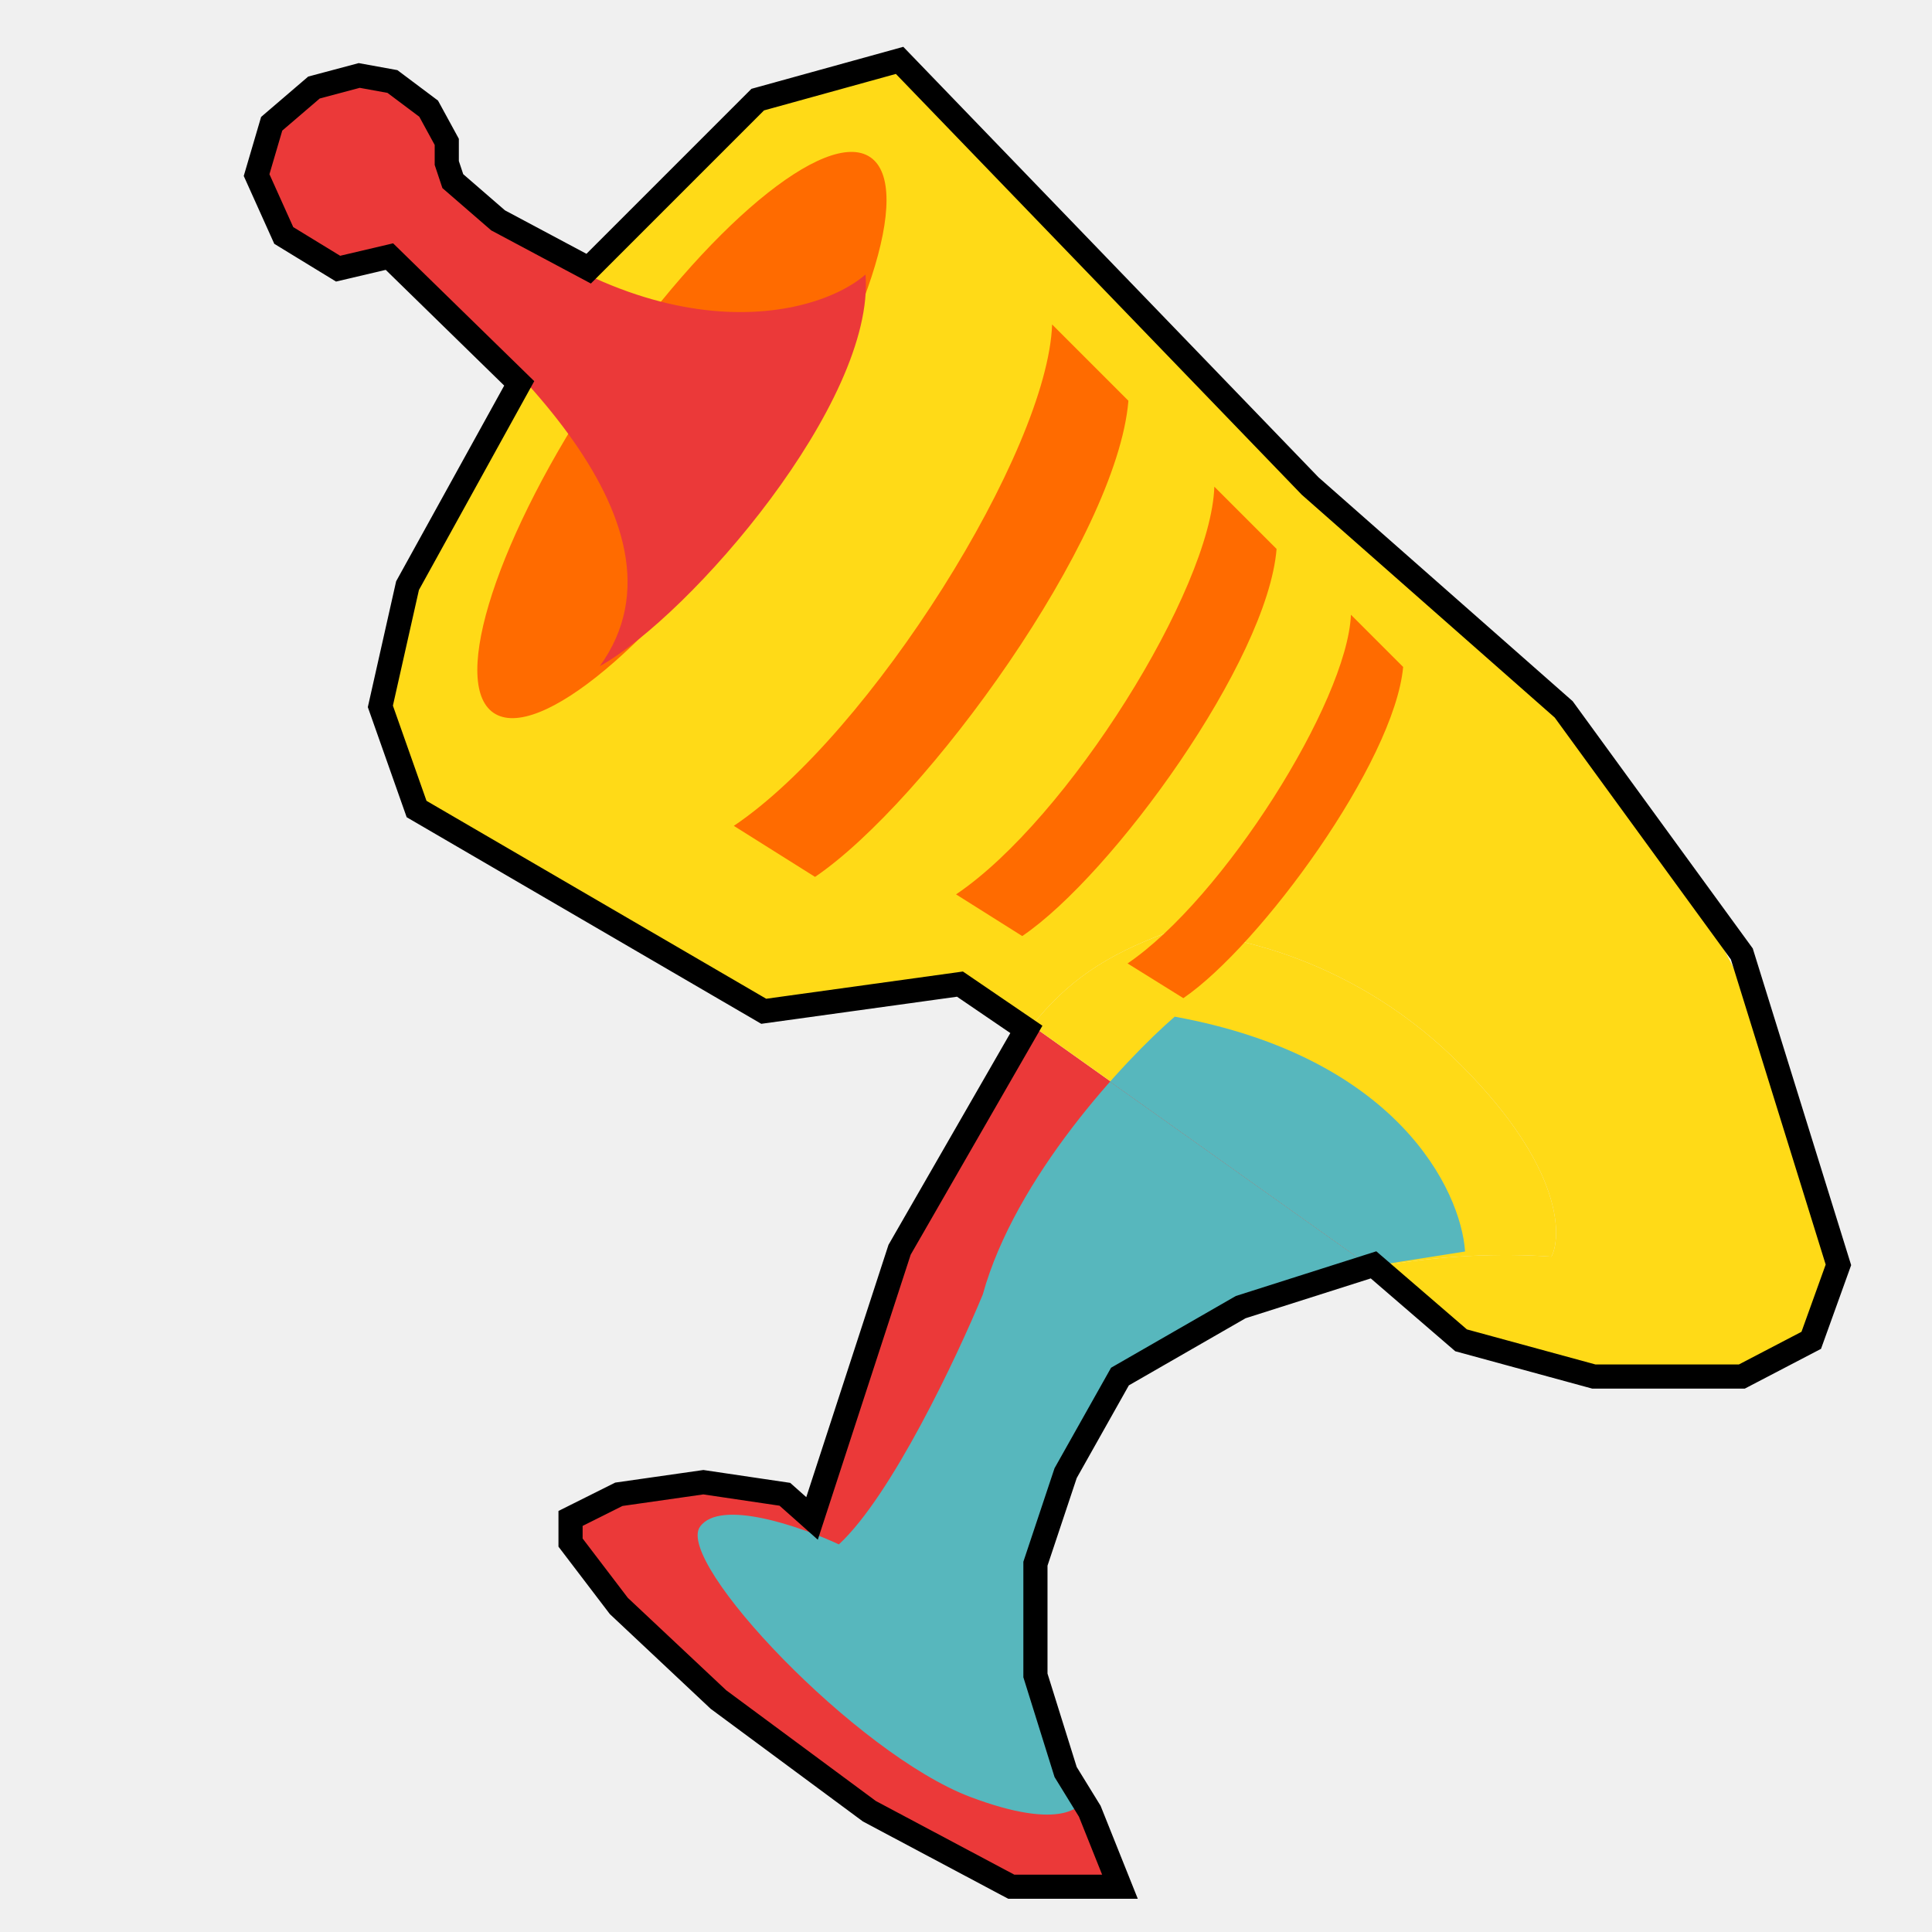
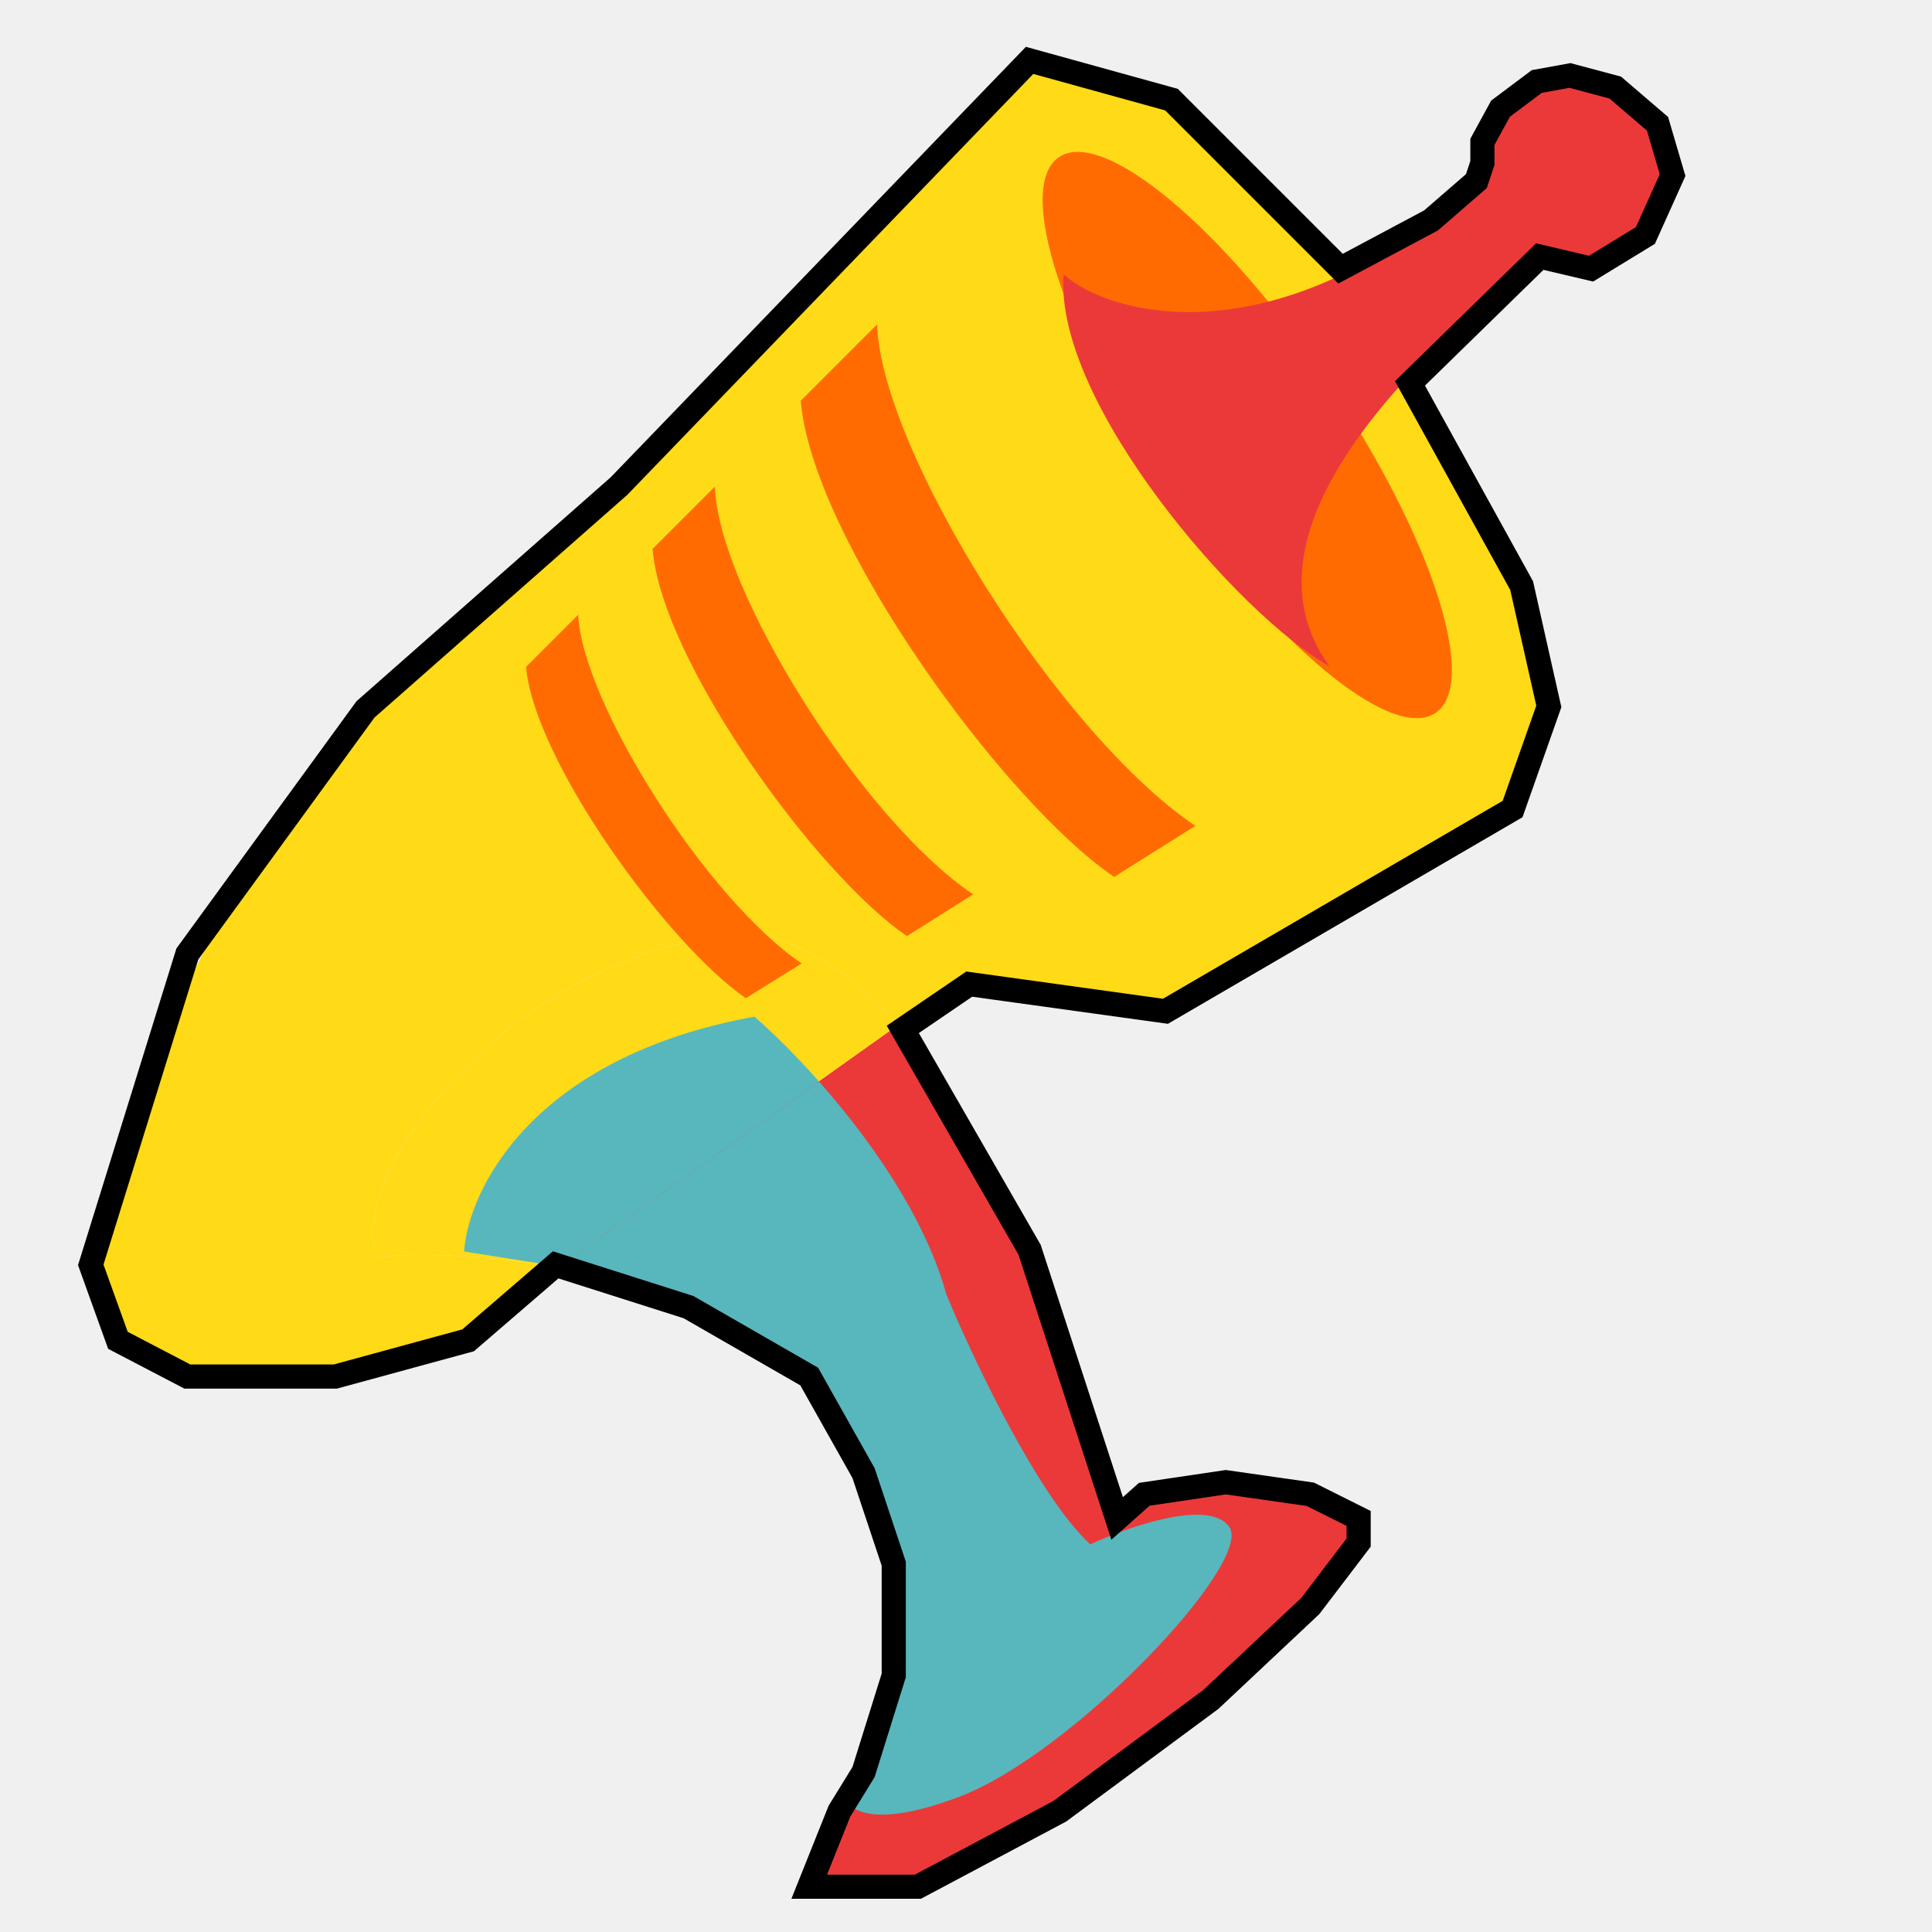
<svg xmlns="http://www.w3.org/2000/svg" width="320" height="320" viewBox="0 0 320 320" fill="none">
-   <path d="M227.314 209.944L170.929 169.867C164.515 177.899 158.588 189.611 148.562 208.394L135.234 251.067C116.467 240.992 101.185 247.386 95.89 251.843C92.263 252.395 92.554 259.707 122.729 284.533C152.905 309.359 175.794 314.194 183.467 313.509L178.833 294.666C169.773 282.262 169.723 268.003 170.83 262.424C174.511 228.834 202.008 214.733 227.314 209.944Z" fill="#EB3939" />
-   <path d="M295.432 178.067C273.167 126.549 250.534 106.422 219.102 81.678C206.184 71.507 186.348 52.675 175.503 38.079L147.835 10.41L131.517 14.152C104.333 28.76 69.963 83.044 65.945 106.553C63.871 118.689 63.034 118.687 68.918 133.765L126.313 166.921L159.791 161.95L170.929 169.867C176.797 162.519 183.072 158.252 193.265 154.468C201.636 154.202 222.821 157.947 240.595 175.052C258.369 192.157 258.918 204.24 256.97 208.144C248.93 207.539 238.33 207.859 227.314 209.944L243.597 221.517C261.29 226.29 324.561 245.471 295.432 178.067Z" fill="#FFDA17" />
-   <path d="M240.595 175.052C222.821 157.947 201.636 154.202 193.265 154.468C183.072 158.252 176.797 162.519 170.929 169.867L227.314 209.944C238.33 207.859 248.93 207.539 256.97 208.144C258.918 204.24 258.369 192.157 240.595 175.052Z" fill="#FFDA17" />
-   <ellipse cx="112.948" cy="72.055" rx="15.969" ry="55.596" transform="rotate(34.1295 112.948 72.0552)" fill="#FF6B00" />
-   <path d="M121.545 136.788C144.243 121.505 173.544 74.678 174.262 53.74L186.9 66.378C185.02 89.152 153.354 132.782 134.997 145.242L121.545 136.788Z" fill="#FF6B00" />
-   <path d="M158.35 148.136C176.803 135.731 200.582 97.656 201.132 80.61L211.442 90.92C209.949 109.459 184.24 144.927 169.315 155.041L158.35 148.136Z" fill="#FF6B00" />
-   <path d="M186.76 159.576C202.55 148.859 223.12 116.298 223.759 101.823L232.406 110.47C230.951 126.222 208.769 156.59 195.998 165.326L186.76 159.576Z" fill="#FF6B00" />
-   <path d="M71.09 26.805C105.463 59.838 134.707 53.007 143.36 45.466C144.989 66.528 114.405 101.951 99.341 110.341C116.778 86.231 80.367 55.069 61.867 40.199L71.09 26.805Z" fill="#EB3939" />
-   <circle cx="59.004" cy="28.284" r="15.5" transform="rotate(45 59.0035 28.2843)" fill="#EB3939" />
-   <mask id="mask0_99_3" style="mask-type:alpha" maskUnits="userSpaceOnUse" x="64" y="10" width="239" height="304">
-     <path d="M227.248 209.968L170.973 170.012C164.552 178.047 158.611 189.758 148.564 208.541L135.181 251.199C116.445 241.162 101.166 247.575 95.869 252.036C92.244 252.593 92.523 259.898 122.635 284.657C152.746 309.415 175.609 314.211 183.276 313.514L178.676 294.694C169.642 282.315 169.615 268.068 170.73 262.491C174.46 228.924 201.955 214.792 227.248 209.968Z" fill="#EB3939" />
-     <path d="M295.359 178.011C273.193 126.571 250.609 106.496 219.243 81.821C206.351 71.68 186.561 52.894 175.748 38.327L148.146 10.725L131.836 14.488C104.651 29.126 70.226 83.419 66.175 106.914C64.084 119.043 63.248 119.043 69.103 134.099L126.399 167.138L159.856 162.119L170.973 170.012C176.847 162.661 183.123 158.388 193.314 154.591C201.678 154.312 222.84 158.021 240.572 175.084C258.305 192.147 258.834 204.22 256.883 208.123C248.85 207.531 238.258 207.868 227.248 209.968L243.5 221.506C261.171 226.247 324.359 245.314 295.359 178.011Z" fill="#FFDA17" />
-     <path d="M240.572 175.084C222.84 158.021 201.678 154.312 193.314 154.591C183.123 158.388 176.847 162.661 170.973 170.012L227.248 209.968C238.258 207.868 248.85 207.531 256.883 208.123C258.834 204.22 258.305 192.147 240.572 175.084Z" fill="#FFDA17" />
-   </mask>
-   <g mask="url(#mask0_99_3)">
-     <path d="M194.568 168.392C231.371 175.084 241.966 197.11 242.663 207.287L226.771 209.796L182.022 242.835L179.93 296.785C179.791 299.434 175.748 303.309 160.693 297.621C141.873 290.512 111.761 258.727 115.943 252.872C119.289 248.188 132.672 252.872 138.945 255.8C147.644 247.77 158.462 224.852 162.784 214.396C168.137 194.991 186.204 175.641 194.568 168.392Z" fill="#57B7BD" />
+   <g clip-path="url(#clip0_99_2)">
+     <path d="M92.218 209.944L148.603 169.867C155.017 177.899 160.945 189.611 170.971 208.394L184.298 251.067C203.066 240.992 218.348 247.386 223.643 251.843C227.269 252.395 226.979 259.707 196.803 284.533C166.628 309.359 143.739 314.194 136.066 313.509L140.699 294.666C149.76 282.262 149.81 268.003 148.702 262.424C145.022 228.834 117.525 214.733 92.218 209.944Z" fill="#EB3939" />
+     <path d="M24.101 178.067C46.365 126.549 68.999 106.422 100.43 81.678C113.349 71.507 133.184 52.675 144.029 38.079L171.698 10.41L188.016 14.152C215.2 28.76 249.569 83.044 253.587 106.553C255.661 118.689 256.498 118.687 250.615 133.765L193.219 166.921L159.742 161.95L148.603 169.867C142.736 162.519 136.461 158.252 126.268 154.468C117.897 154.202 96.712 157.947 78.938 175.052C61.164 192.157 60.615 204.24 62.562 208.144C70.603 207.539 81.203 207.859 92.218 209.944L75.935 221.517C58.242 226.29 -5.029 245.471 24.101 178.067Z" fill="#FFDA17" />
+     <path d="M78.938 175.052C96.712 157.947 117.897 154.202 126.268 154.468C136.461 158.252 142.736 162.519 148.603 169.867L92.218 209.944C81.203 207.859 70.603 207.539 62.562 208.144C60.615 204.24 61.164 192.157 78.938 175.052Z" fill="#FFDA17" />
+     <ellipse rx="15.969" ry="55.596" transform="matrix(-0.827771 0.561066 0.561066 0.827771 206.585 72.0552)" fill="#FF6B00" />
+     <path d="M197.987 136.788C175.29 121.505 145.988 74.678 145.271 53.74L132.633 66.378C134.512 89.152 166.178 132.782 184.536 145.242L197.987 136.788Z" fill="#FF6B00" />
+     <path d="M161.183 148.136C142.729 135.731 118.95 97.656 118.401 80.61L108.091 90.92C109.584 109.459 135.292 144.927 150.218 155.041L161.183 148.136Z" fill="#FF6B00" />
+     <path d="M132.773 159.576C116.983 148.859 96.412 116.298 95.773 101.823L87.126 110.47C88.581 126.222 110.763 156.59 123.535 165.326L132.773 159.576Z" fill="#FF6B00" />
+     <path d="M248.443 26.805C214.07 59.838 184.826 53.007 176.172 45.466C174.543 66.528 205.127 101.951 220.191 110.341C202.755 86.231 239.166 55.069 257.666 40.199L248.443 26.805Z" fill="#EB3939" />
+     <circle r="15.5" transform="matrix(-0.707107 0.707107 0.707107 0.707107 260.529 28.2843)" fill="#EB3939" />
+     <mask id="mask0_99_2" style="mask-type:alpha" maskUnits="userSpaceOnUse" x="16" y="10" width="239" height="304">
+       <path d="M92.284 209.968L148.56 170.012C154.981 178.047 160.921 189.758 170.968 208.541L184.351 251.199C203.087 241.162 218.366 247.575 223.664 252.036C227.288 252.593 227.009 259.898 196.898 284.657C166.786 309.415 143.924 314.211 136.256 313.514L140.857 294.694C149.89 282.315 149.918 268.068 148.803 262.491C145.073 228.924 117.577 214.792 92.284 209.968Z" fill="#EB3939" />
+       <path d="M24.174 178.011C46.34 126.571 68.923 106.496 100.29 81.821C113.182 71.68 132.971 52.894 143.784 38.327L171.387 10.725L187.697 14.488C214.881 29.126 249.306 83.419 253.357 106.914C255.448 119.043 256.285 119.043 250.43 134.099L193.134 167.138L159.676 162.119L148.56 170.012C142.686 162.661 136.409 158.388 126.219 154.591C117.855 154.312 96.693 158.021 78.96 175.084C61.228 192.147 60.698 204.22 62.65 208.123C70.683 207.531 81.275 207.868 92.284 209.968L76.033 221.506C58.362 226.247 -4.826 245.314 24.174 178.011Z" fill="#FFDA17" />
+       <path d="M78.96 175.084C96.693 158.021 117.855 154.312 126.219 154.591C136.409 158.388 142.686 162.661 148.56 170.012L92.284 209.968C81.275 207.868 70.683 207.531 62.65 208.123C60.698 204.22 61.228 192.147 78.96 175.084Z" fill="#FFDA17" />
+     </mask>
+     <g mask="url(#mask0_99_2)">
+       <path d="M124.964 168.392C88.161 175.084 77.567 197.11 76.87 207.287L92.762 209.796L137.511 242.835L139.602 296.785C139.742 299.434 143.784 303.309 158.84 297.621C177.66 290.512 207.772 258.727 203.589 252.872C200.244 248.188 186.861 252.872 180.587 255.8C171.888 247.77 161.071 224.852 156.749 214.396C151.396 194.991 133.329 175.641 124.964 168.392Z" fill="#57B7BD" />
+     </g>
+     <path d="M194.033 16.5L222.033 44.5L237.033 36.5L244.533 30L245.533 27V23.5L248.533 18L254.533 13.5L260.033 12.5L267.533 14.5L274.533 20.5L277.033 29L272.533 39L263.533 44.5L255.033 42.5L233.533 63.5L252.033 97L256.533 117L250.533 134L193.033 167.5L160.533 163L149.533 170.5L170.533 207L185.033 251.5L189.533 247.5L203.033 245.5L217.033 247.5L225.033 251.5V255.5L217.033 266L200.533 281.5L175.533 300L152.033 312.5H139.033H134.033L139.033 300L143.033 293.5L148.033 277.5V259L143.033 244L134.033 228L114.033 216.5L92.033 209.5L77.533 222L55.533 228H31.033L19.533 222L15.033 209.5L31.033 158L60.533 117.5L102.533 80.5L170.533 10L194.033 16.5Z" stroke="black" stroke-width="4" />
  </g>
-   <path d="M125.5 16.5L97.5 44.5L82.5 36.5L75 30L74 27V23.5L71 18L65 13.5L59.5 12.5L52 14.5L45 20.5L42.5 29L47 39L56 44.5L64.5 42.5L86 63.5L67.5 97L63 117L69 134L126.5 167.5L159 163L170 170.5L149 207L134.5 251.5L130 247.5L116.5 245.5L102.5 247.5L94.5 251.5V255.5L102.5 266L119 281.5L144 300L167.5 312.5H180.5H185.5L180.5 300L176.5 293.5L171.5 277.5V259L176.5 244L185.5 228L205.5 216.5L227.5 209.5L242 222L264 228H288.5L300 222L304.5 209.5L288.5 158L259 117.5L217 80.5L149 10L125.5 16.5Z" stroke="black" stroke-width="4" />
+   <defs>
+     <clipPath id="clip0_99_2">
+       <rect width="320" height="320" fill="white" />
+     </clipPath>
+   </defs>
</svg>
